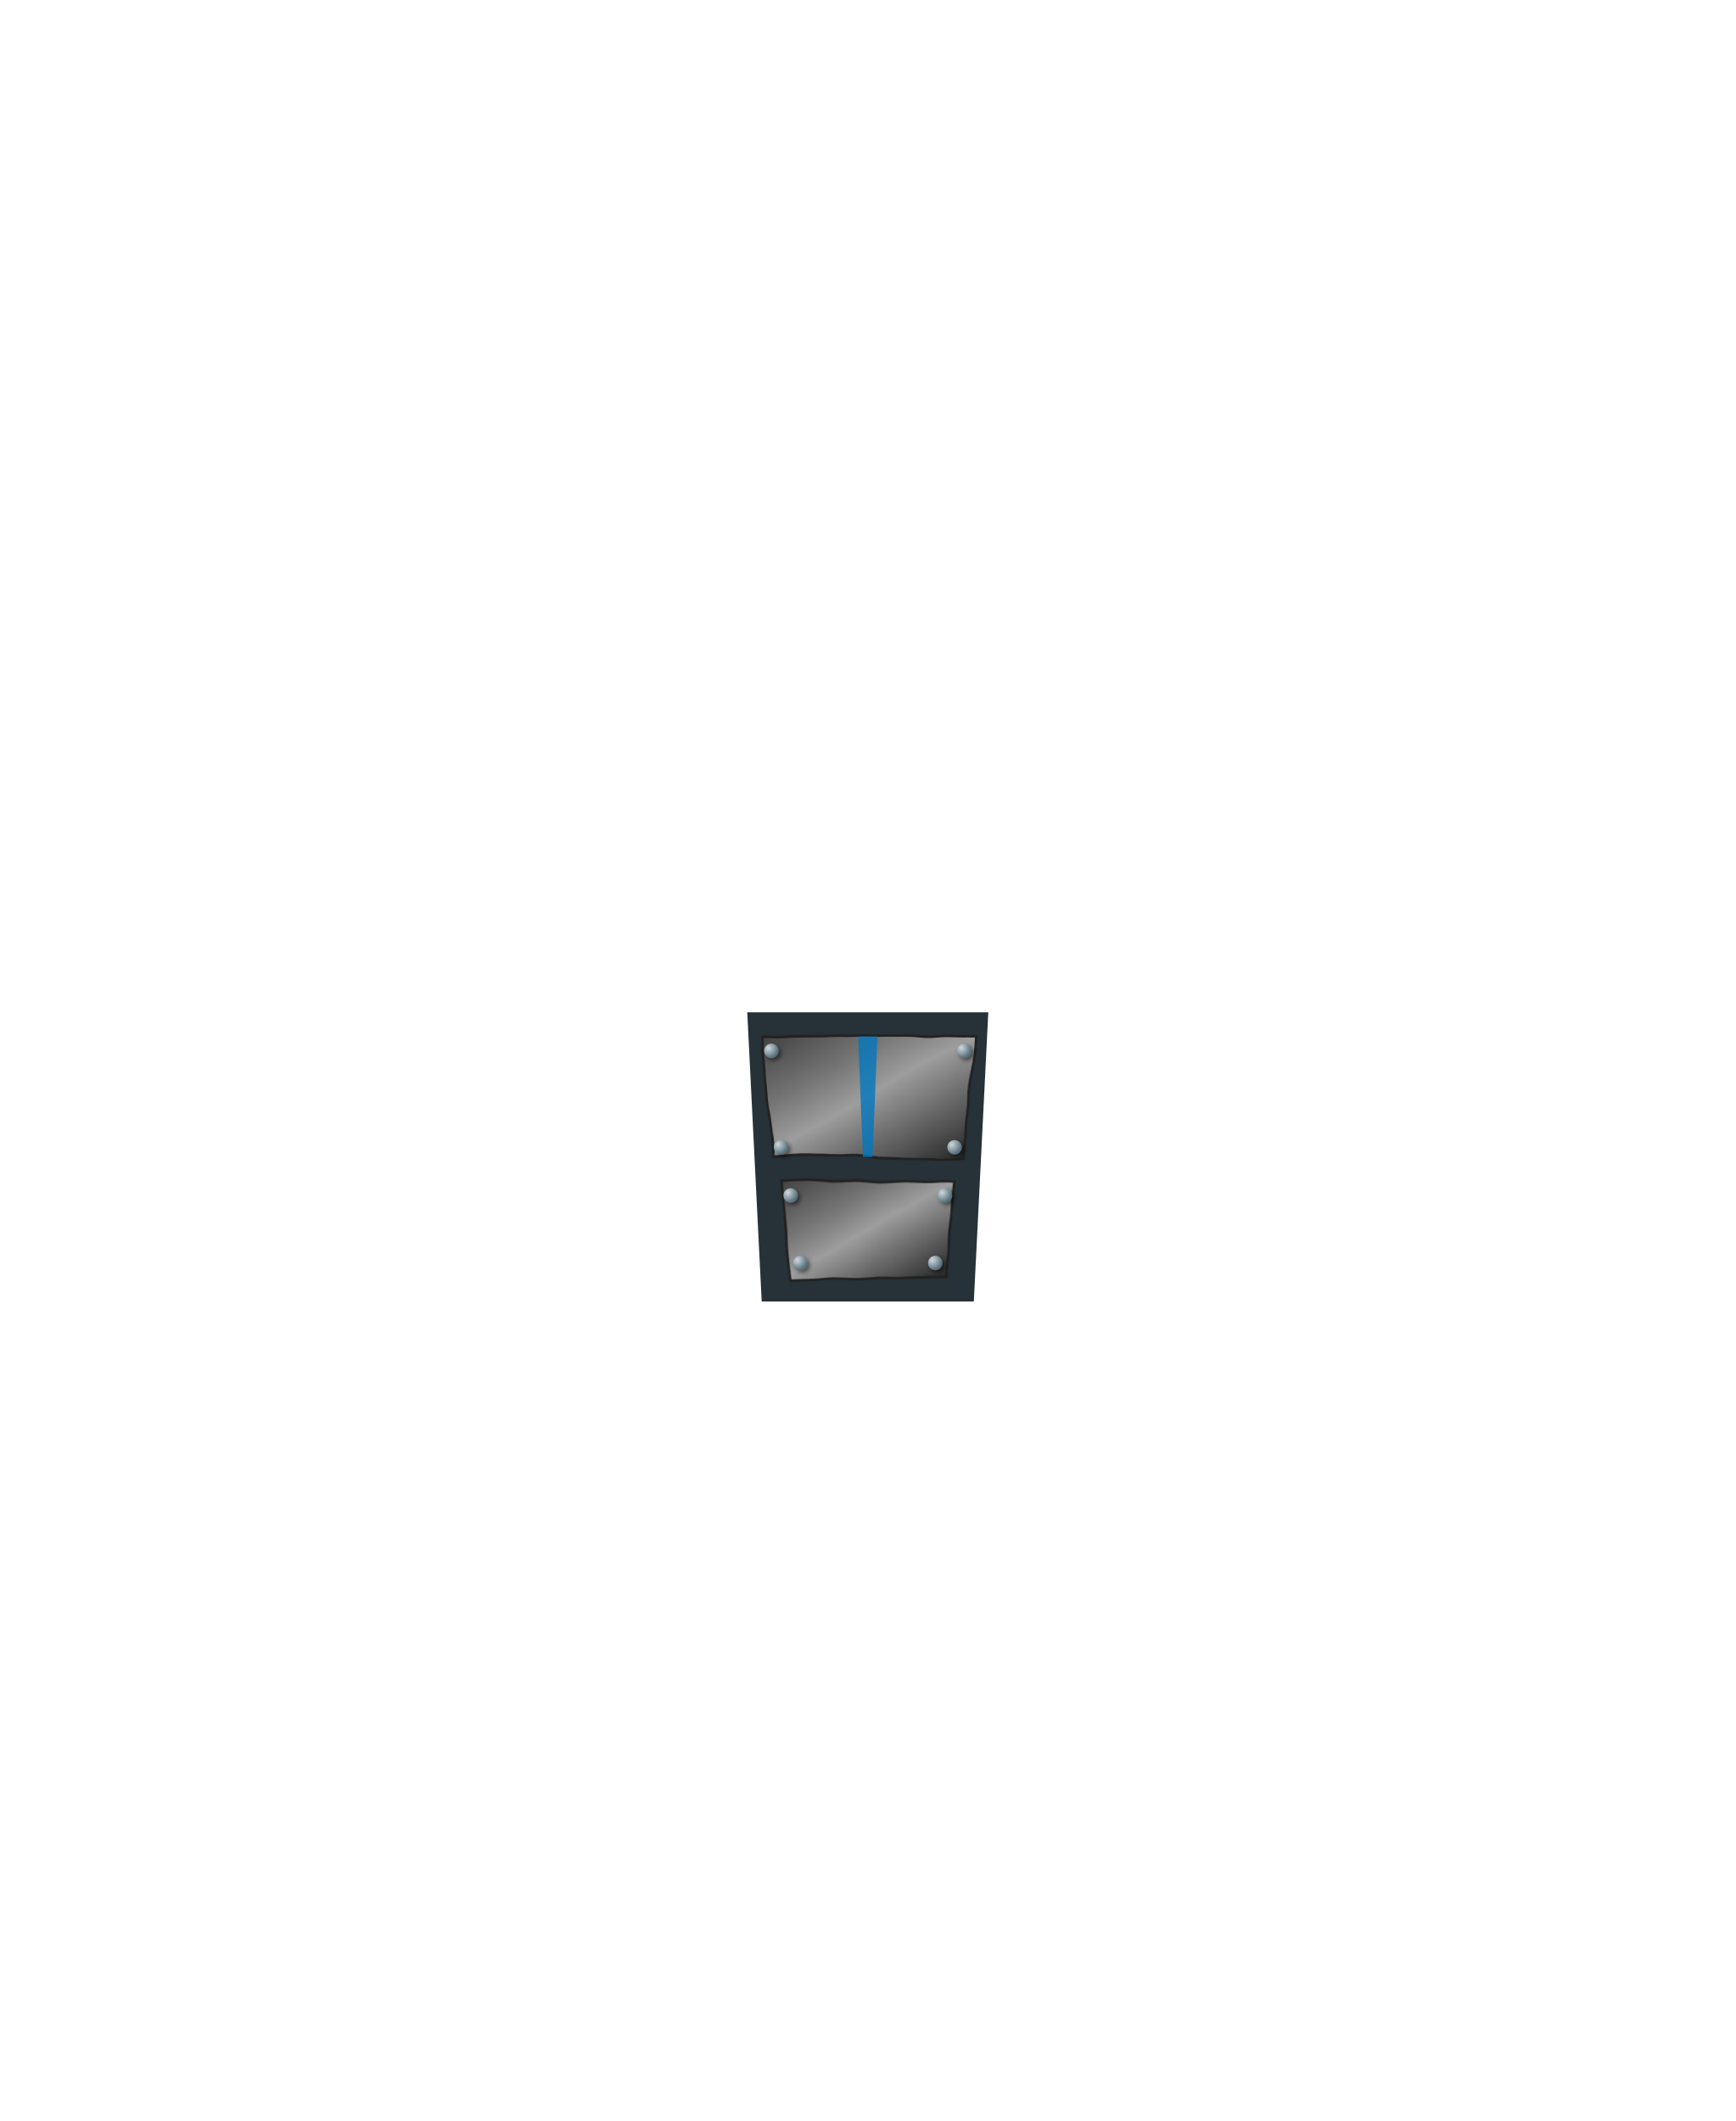
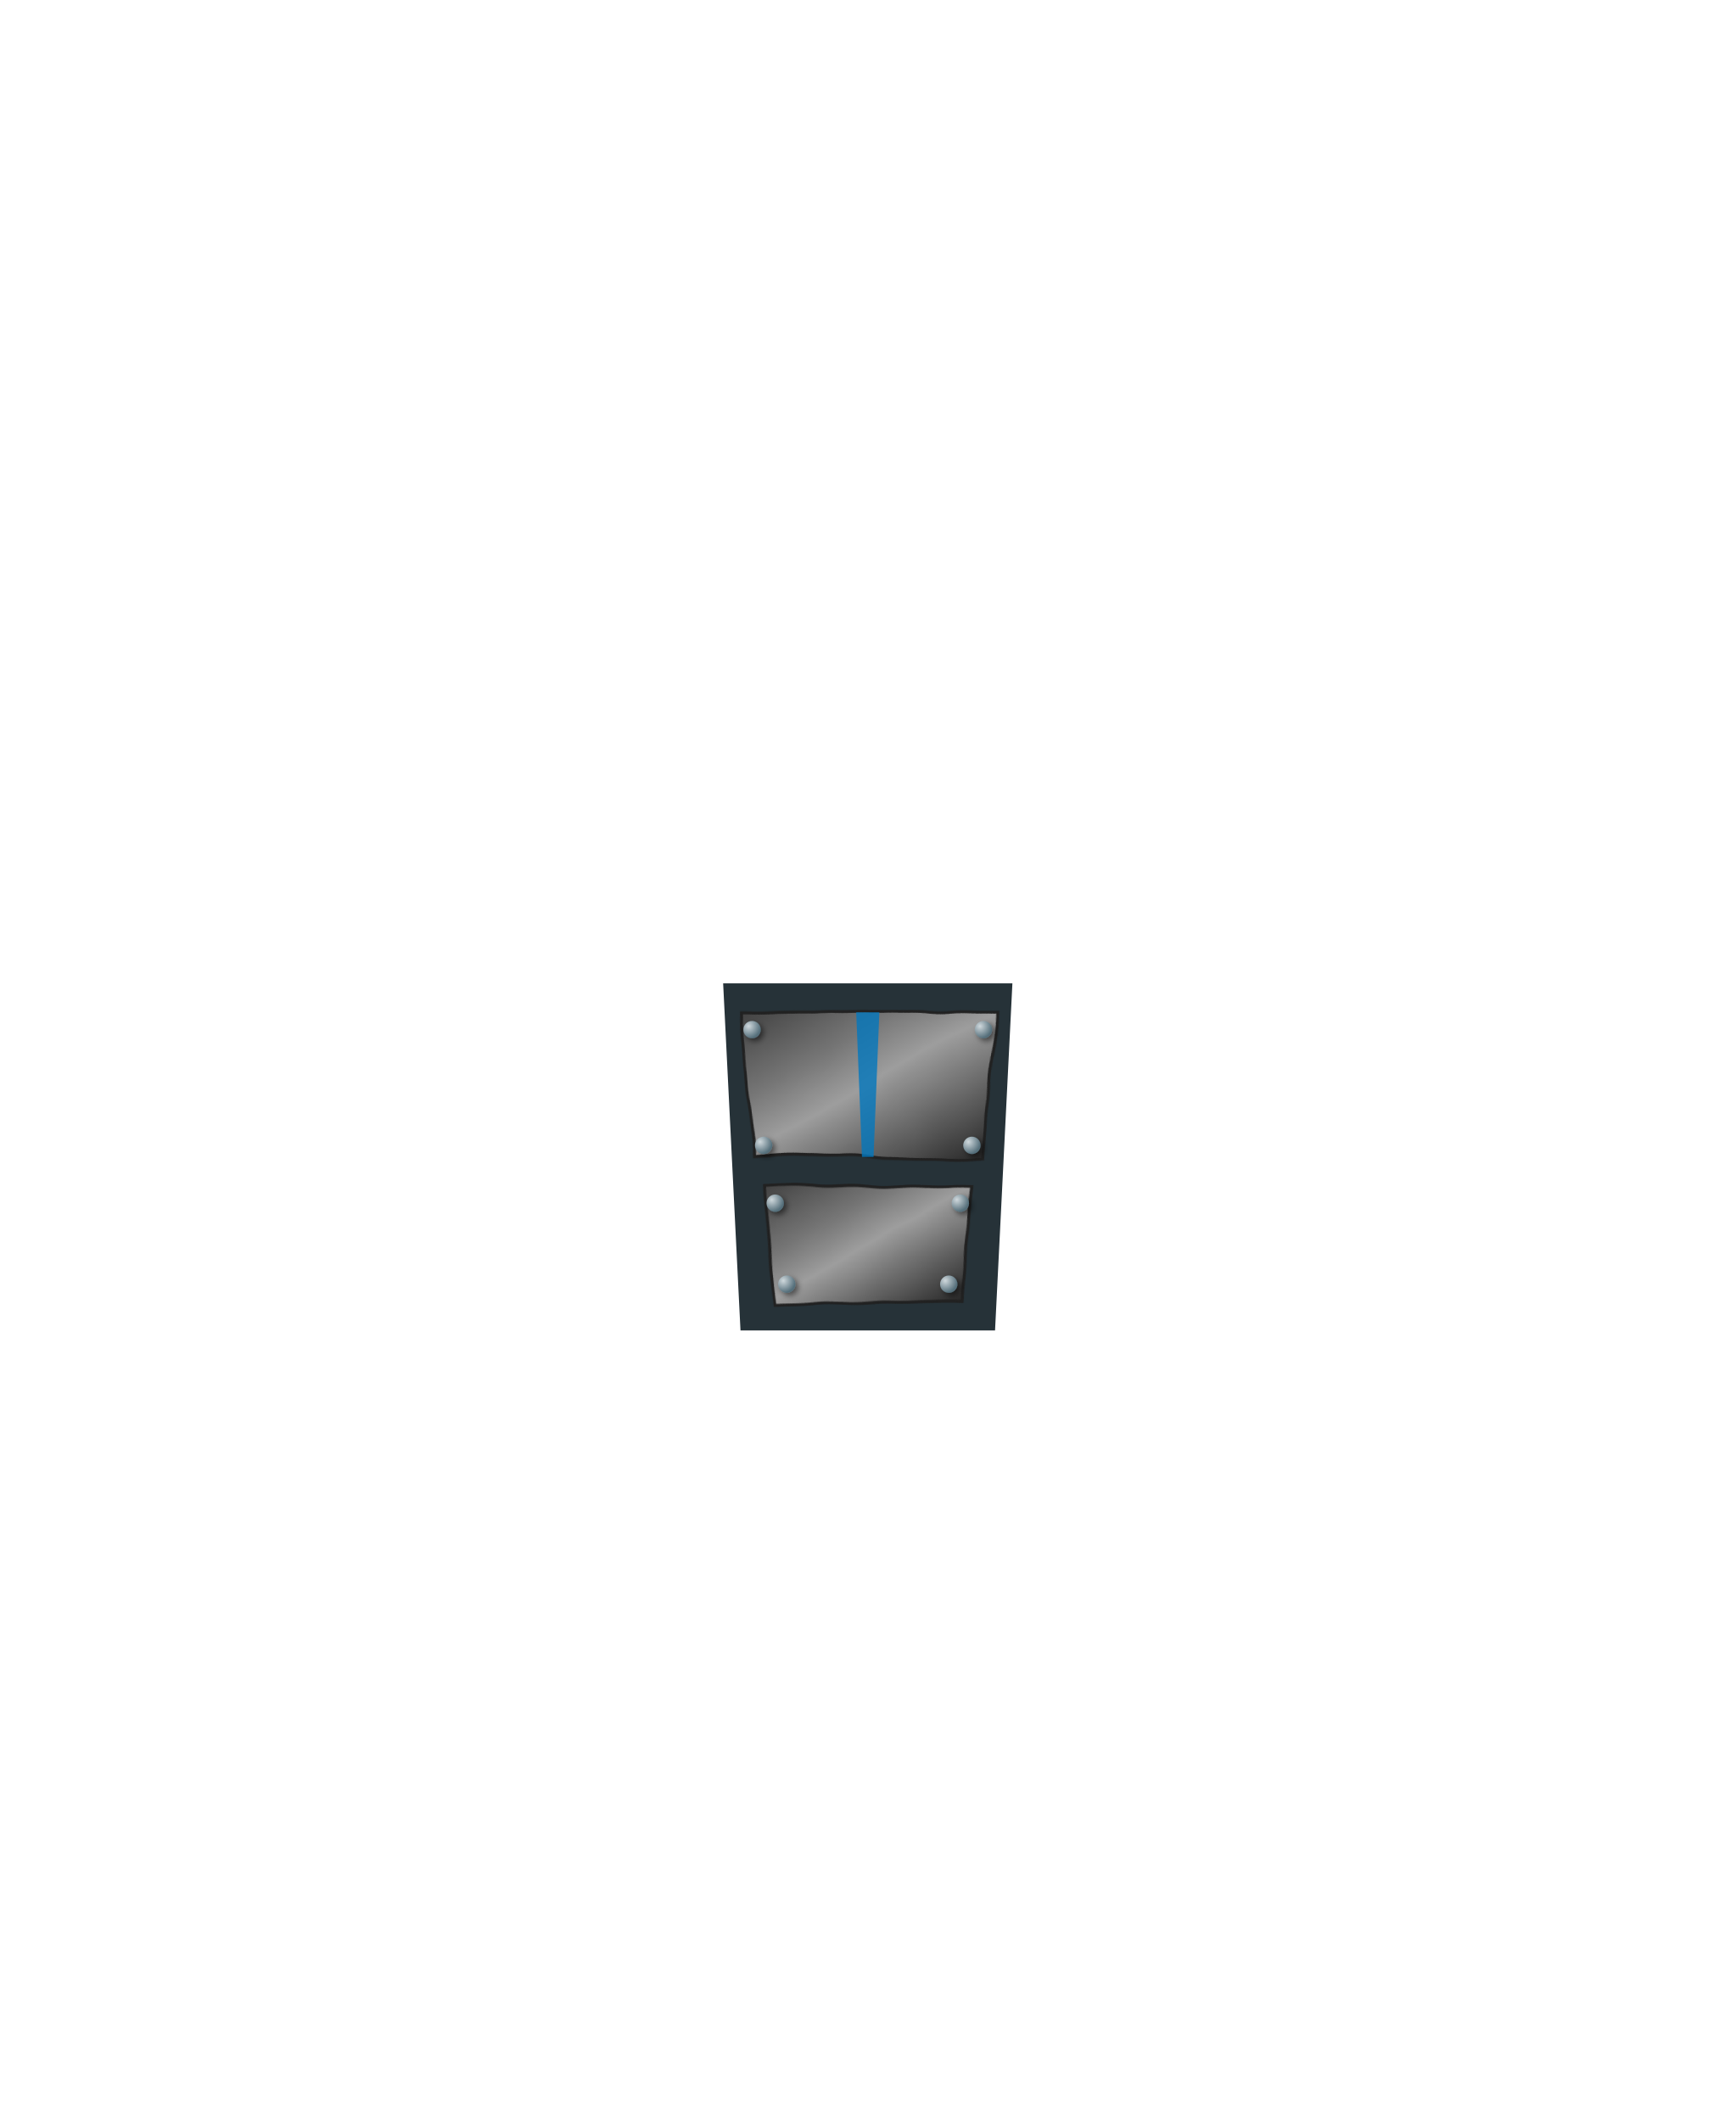
<svg xmlns="http://www.w3.org/2000/svg" viewBox="0 0 180 220">
  <defs>
    <linearGradient id="metalPlate" x1="0%" y1="0%" x2="100%" y2="100%">
      <stop offset="0%" stop-color="#424242" />
      <stop offset="30%" stop-color="#757575" />
      <stop offset="50%" stop-color="#9E9E9E" />
      <stop offset="100%" stop-color="#212121" />
    </linearGradient>
    <radialGradient id="rivetGrad" cx="30%" cy="30%" r="70%">
      <stop offset="0%" stop-color="#CFD8DC" />
      <stop offset="100%" stop-color="#546E7A" />
    </radialGradient>
    <filter id="scratchMetal">
      <feTurbulence type="fractalNoise" baseFrequency="0.05" numOctaves="3" result="noise" />
      <feDisplacementMap in="SourceGraphic" in2="noise" scale="2" xChannelSelector="R" yChannelSelector="G" />
    </filter>
    <filter id="rivetShadow">
      <feDropShadow dx="0.5" dy="0.5" stdDeviation="0.5" flood-opacity="0.5" />
    </filter>
  </defs>
-   <g transform="translate(45, 65) scale(0.5)">
+   <g transform="translate(36, 54) scale(0.6)">
    <path d="M65 80 L115 80 L112 140 L68 140 Z" fill="#263238" />
    <g filter="url(#scratchMetal)">
      <path d="M68 85 L112 85 L110 110 L70 110 Z" fill="url(#metalPlate)" stroke="#212121" stroke-width="0.5" />
      <path d="M72 115 L108 115 L106 135 L74 135 Z" fill="url(#metalPlate)" stroke="#212121" stroke-width="0.5" />
    </g>
    <g fill="url(#rivetGrad)" filter="url(#rivetShadow)">
      <circle cx="70" cy="88" r="1.5" />
      <circle cx="110" cy="88" r="1.5" />
      <circle cx="72" cy="108" r="1.5" />
      <circle cx="108" cy="108" r="1.5" />
      <circle cx="74" cy="118" r="1.5" />
      <circle cx="106" cy="118" r="1.5" />
      <circle cx="76" cy="132" r="1.5" />
      <circle cx="104" cy="132" r="1.5" />
    </g>
    <path d="M88 85 L92 85 L91 110 L89 110 Z" fill="#0277BD" opacity="0.8" />
  </g>
</svg>
